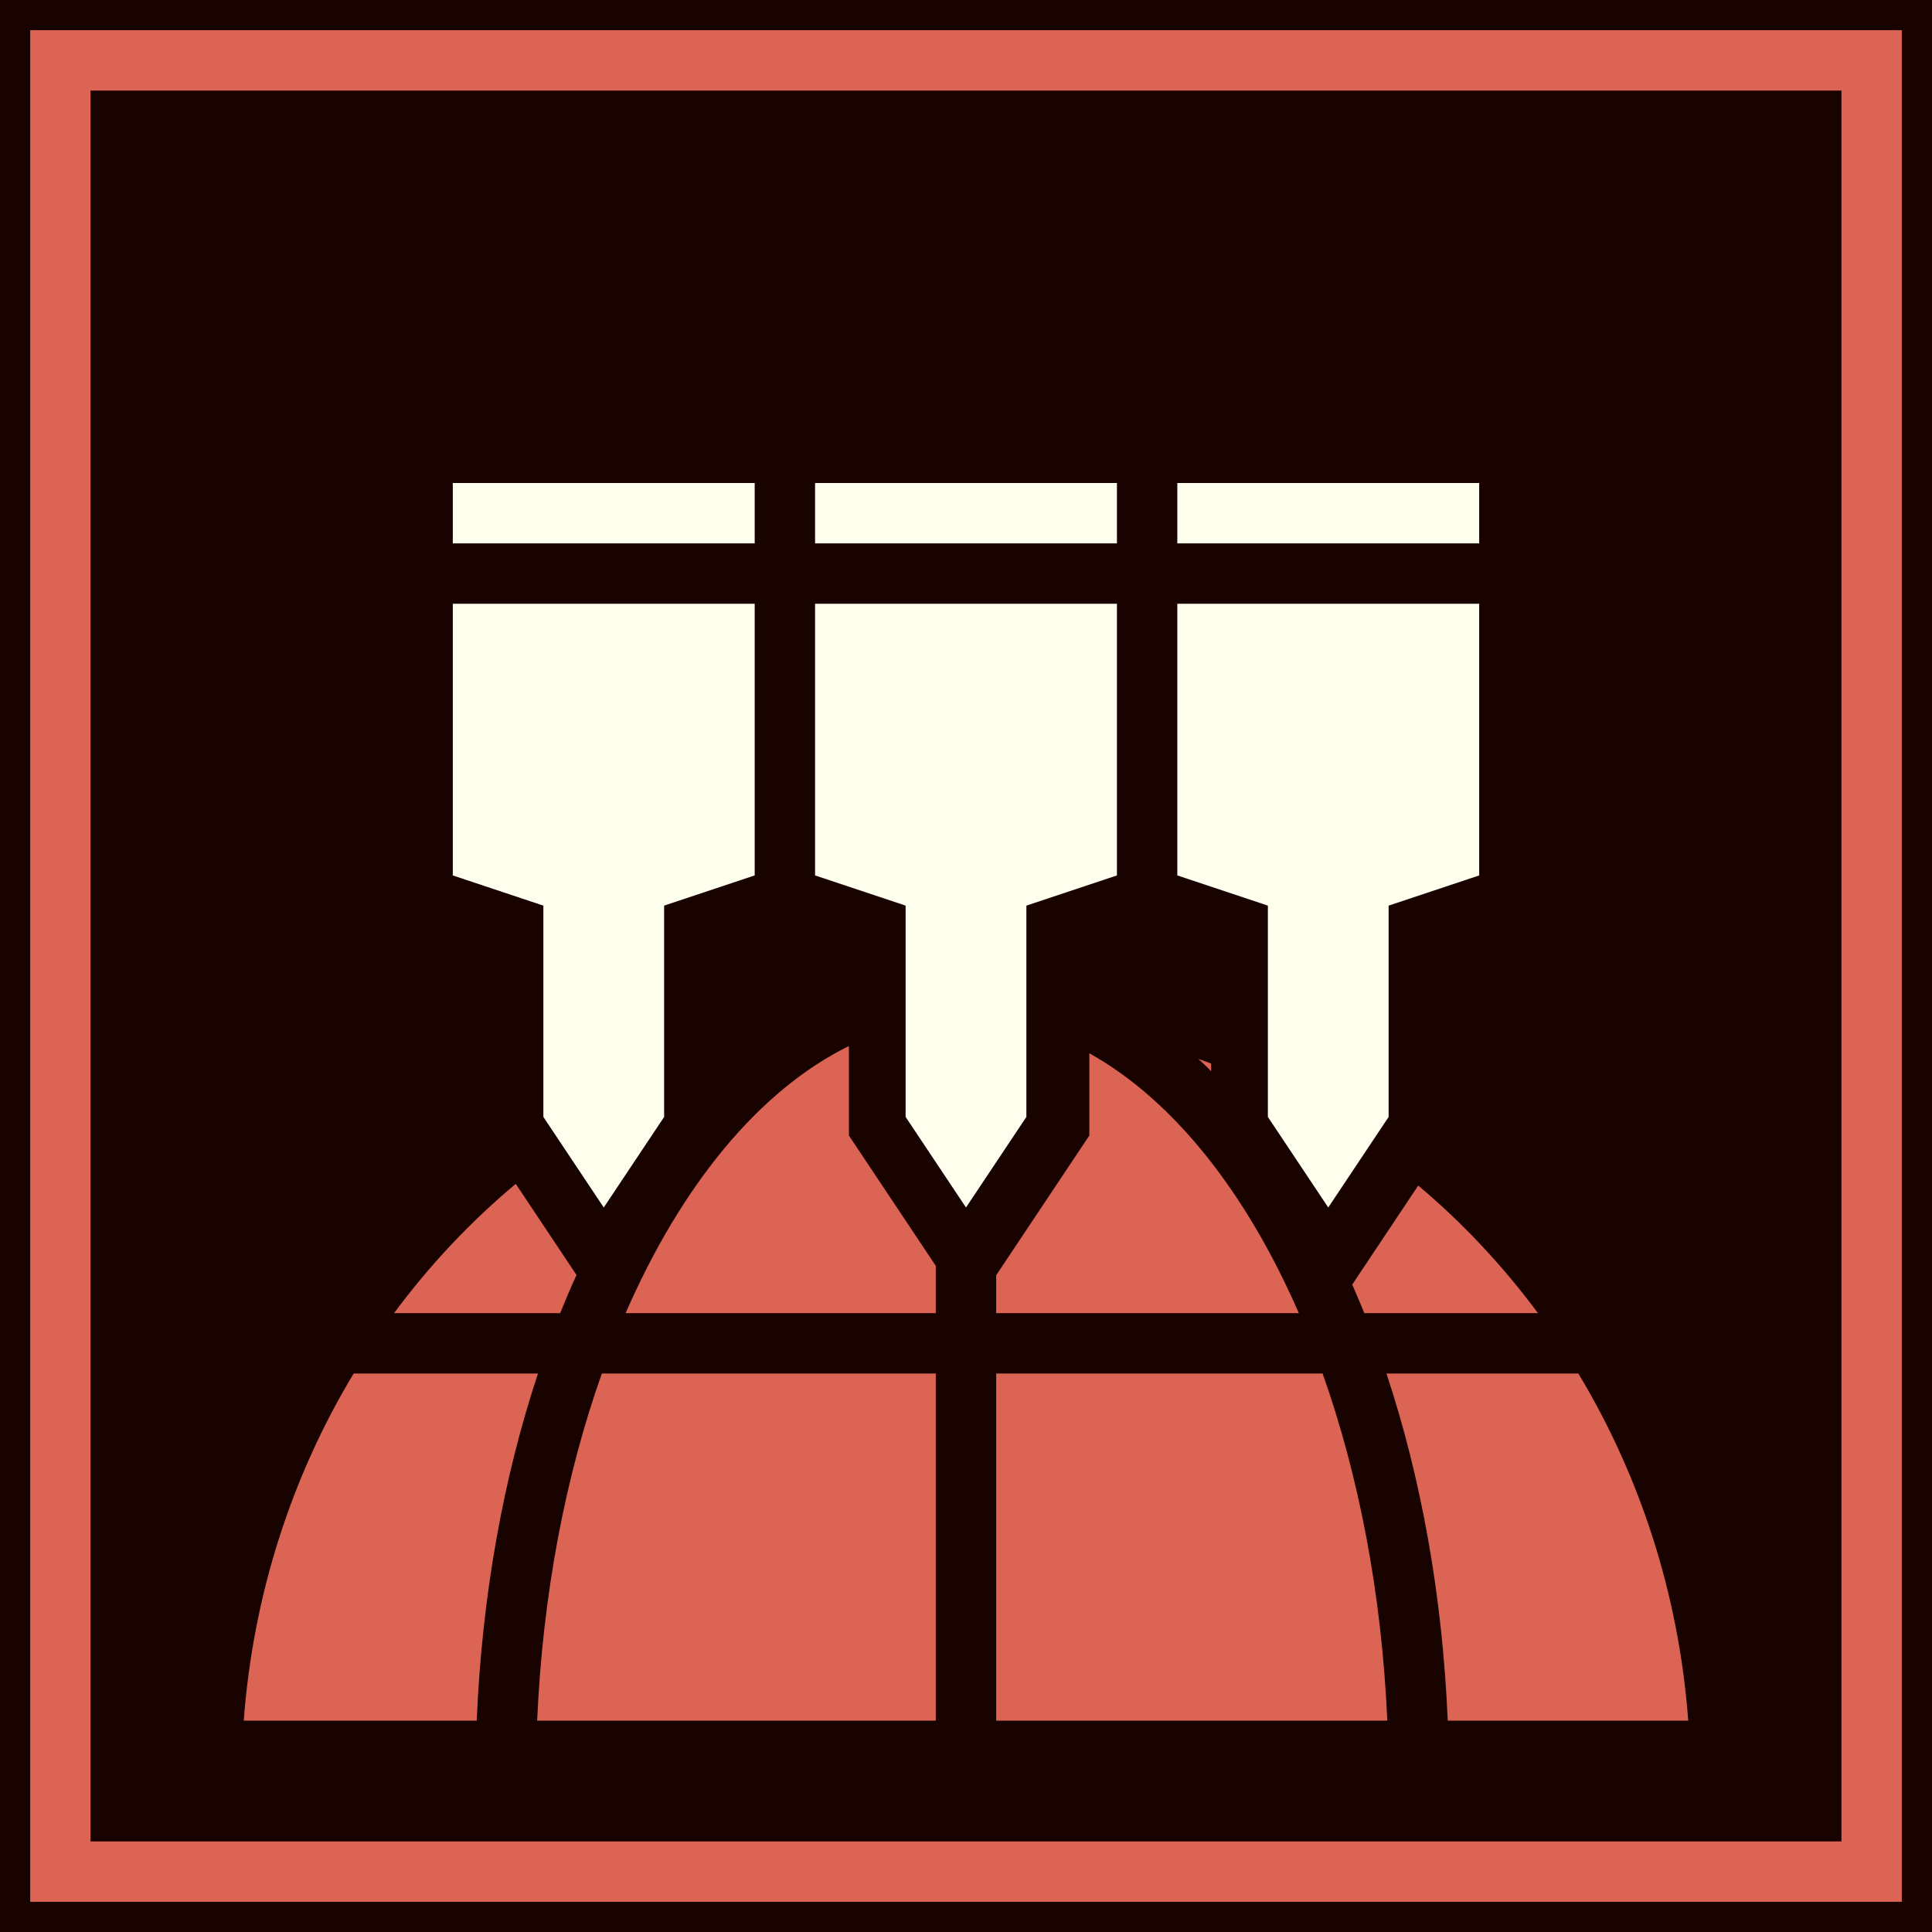
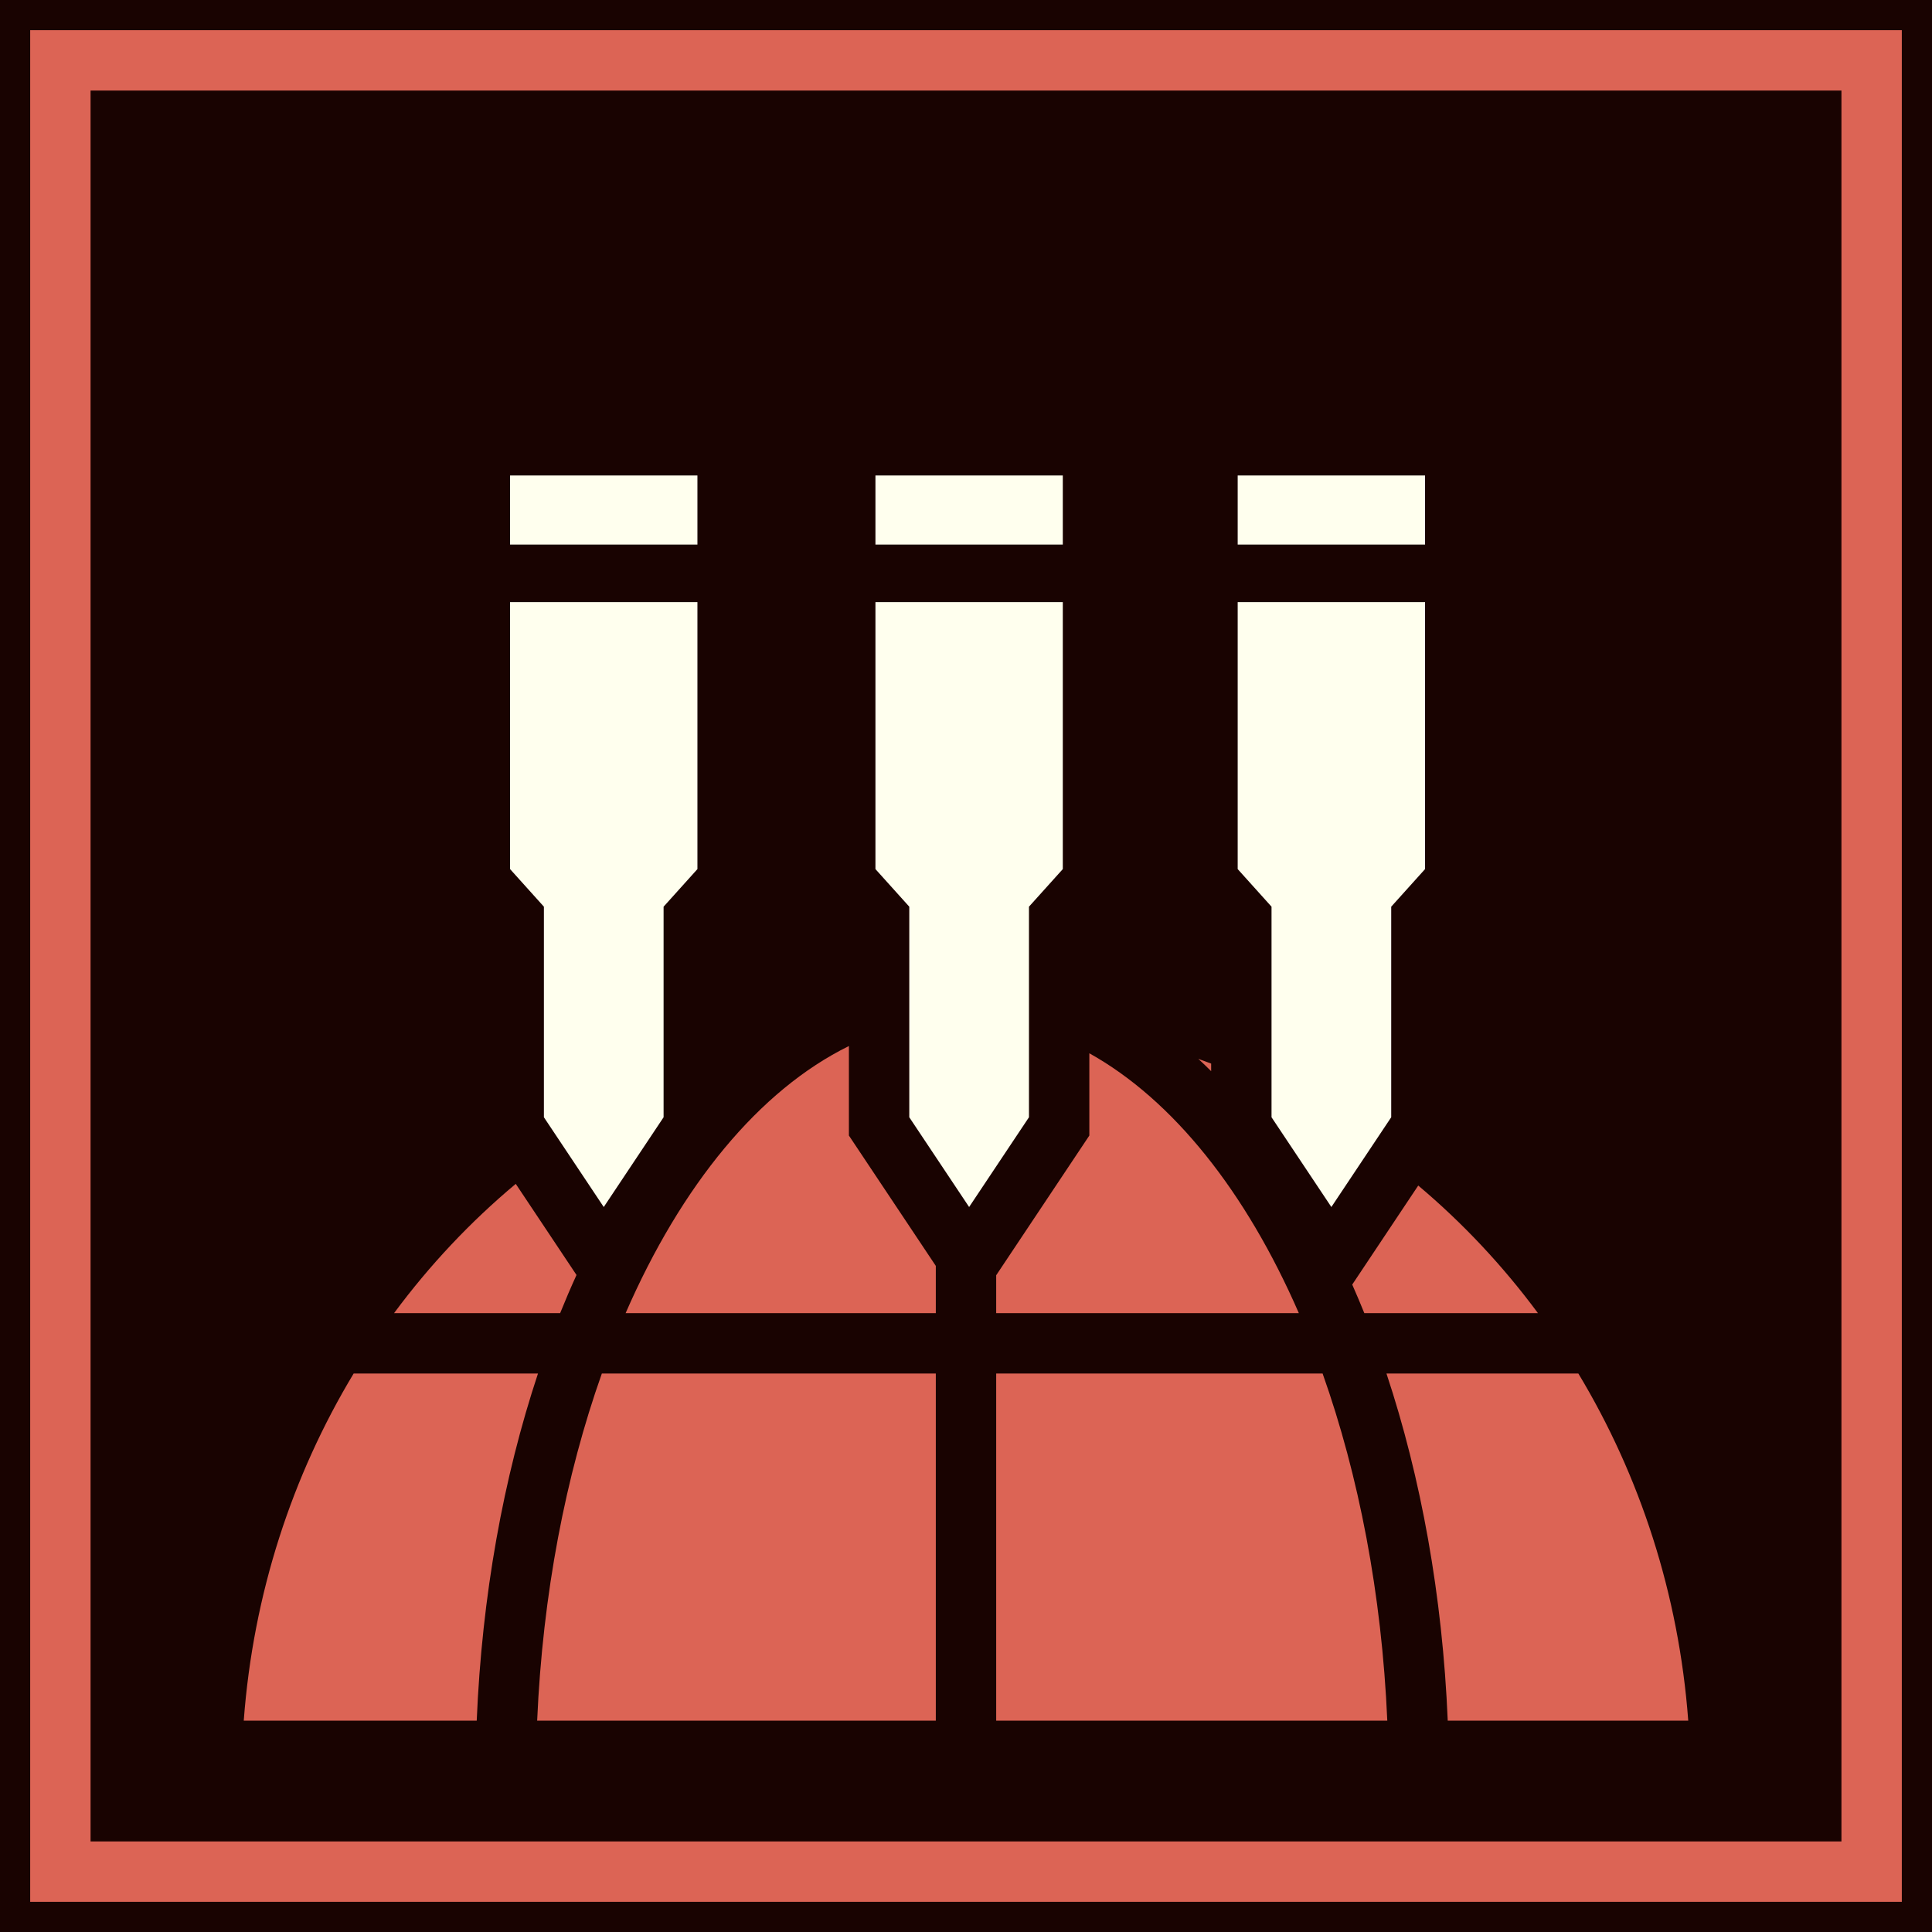
<svg xmlns="http://www.w3.org/2000/svg" viewBox="0 0 256 256">
  <path fill="#190301" d="M0,0h256v256h-256z" />
-   <path fill="#FFFFEE" d="M60 64H100V72H60Z M60 80H100V116L88 120V148L80 160L72 148V120L60 116Z M108 64H148V72H108Z M108 80H148V116L136 120V148L128 160L120 148V120L108 116Z M156 64H196V72H156Z M156 80H196V116L184 120V148L176 160L168 148V120L156 116Z" />
+   <path fill="#FFFFEE" d="M67.586 63H92.413V72.155H67.586V63ZM87.929 148.042L80.042 159.873L79.999 159.937L79.957 159.873L72.07 148.042V120.141L67.586 115.159V79.784H92.413V115.159L87.929 120.141V148.042ZM116 63H140.827V72.155H116V63ZM136.343 148.042L128.455 159.873L128.413 159.937L128.371 159.873L120.484 148.042V120.141L116 115.159V79.784H140.827V115.159L136.343 120.141V148.042ZM188.827 63H164V72.155H188.827V63ZM176.455 159.873L184.343 148.042V120.141L188.827 115.159V79.784H164V115.159L168.484 120.141V148.042L176.371 159.873L176.413 159.937L176.455 159.873Z" />
  <path fill="#DC6455" d="M71.286 182C66.707 195.791 63.863 211.427 63.167 228H32.298C33.551 211.171 38.726 195.501 46.86 182H71.286ZM124 228H71.176C71.913 211.171 74.96 195.501 79.747 182H124V228ZM175.253 182C180.04 195.501 183.087 211.171 183.824 228H132V182H175.253ZM209.14 182C217.274 195.501 222.449 211.171 223.702 228H191.833C191.137 211.427 188.293 195.791 183.714 182H209.14ZM73.302 164.311L76.39 168.944C75.638 170.593 74.915 172.279 74.221 174H52.213C56.922 167.637 62.339 161.884 68.34 156.869L73.302 164.311ZM112.484 150.465L124 167.738V174H82.897C90.27 157.072 100.592 144.453 112.484 138.606V150.465ZM144.343 139.565C155.464 145.766 165.11 157.945 172.104 174H132V168.979L135.112 164.311L144.343 150.465V139.565ZM187.925 157.091C193.82 162.053 199.148 167.731 203.788 174H180.779C180.262 172.718 179.727 171.455 179.178 170.213L183.112 164.311L187.925 157.091ZM158.782 140.305C159.352 140.508 159.919 140.716 160.484 140.93V141.936C159.924 141.379 159.357 140.835 158.782 140.305Z" />
  <rect x="8" y="8" width="240" height="240" fill="none" stroke="#DC6455" stroke-width="8" />
</svg>
